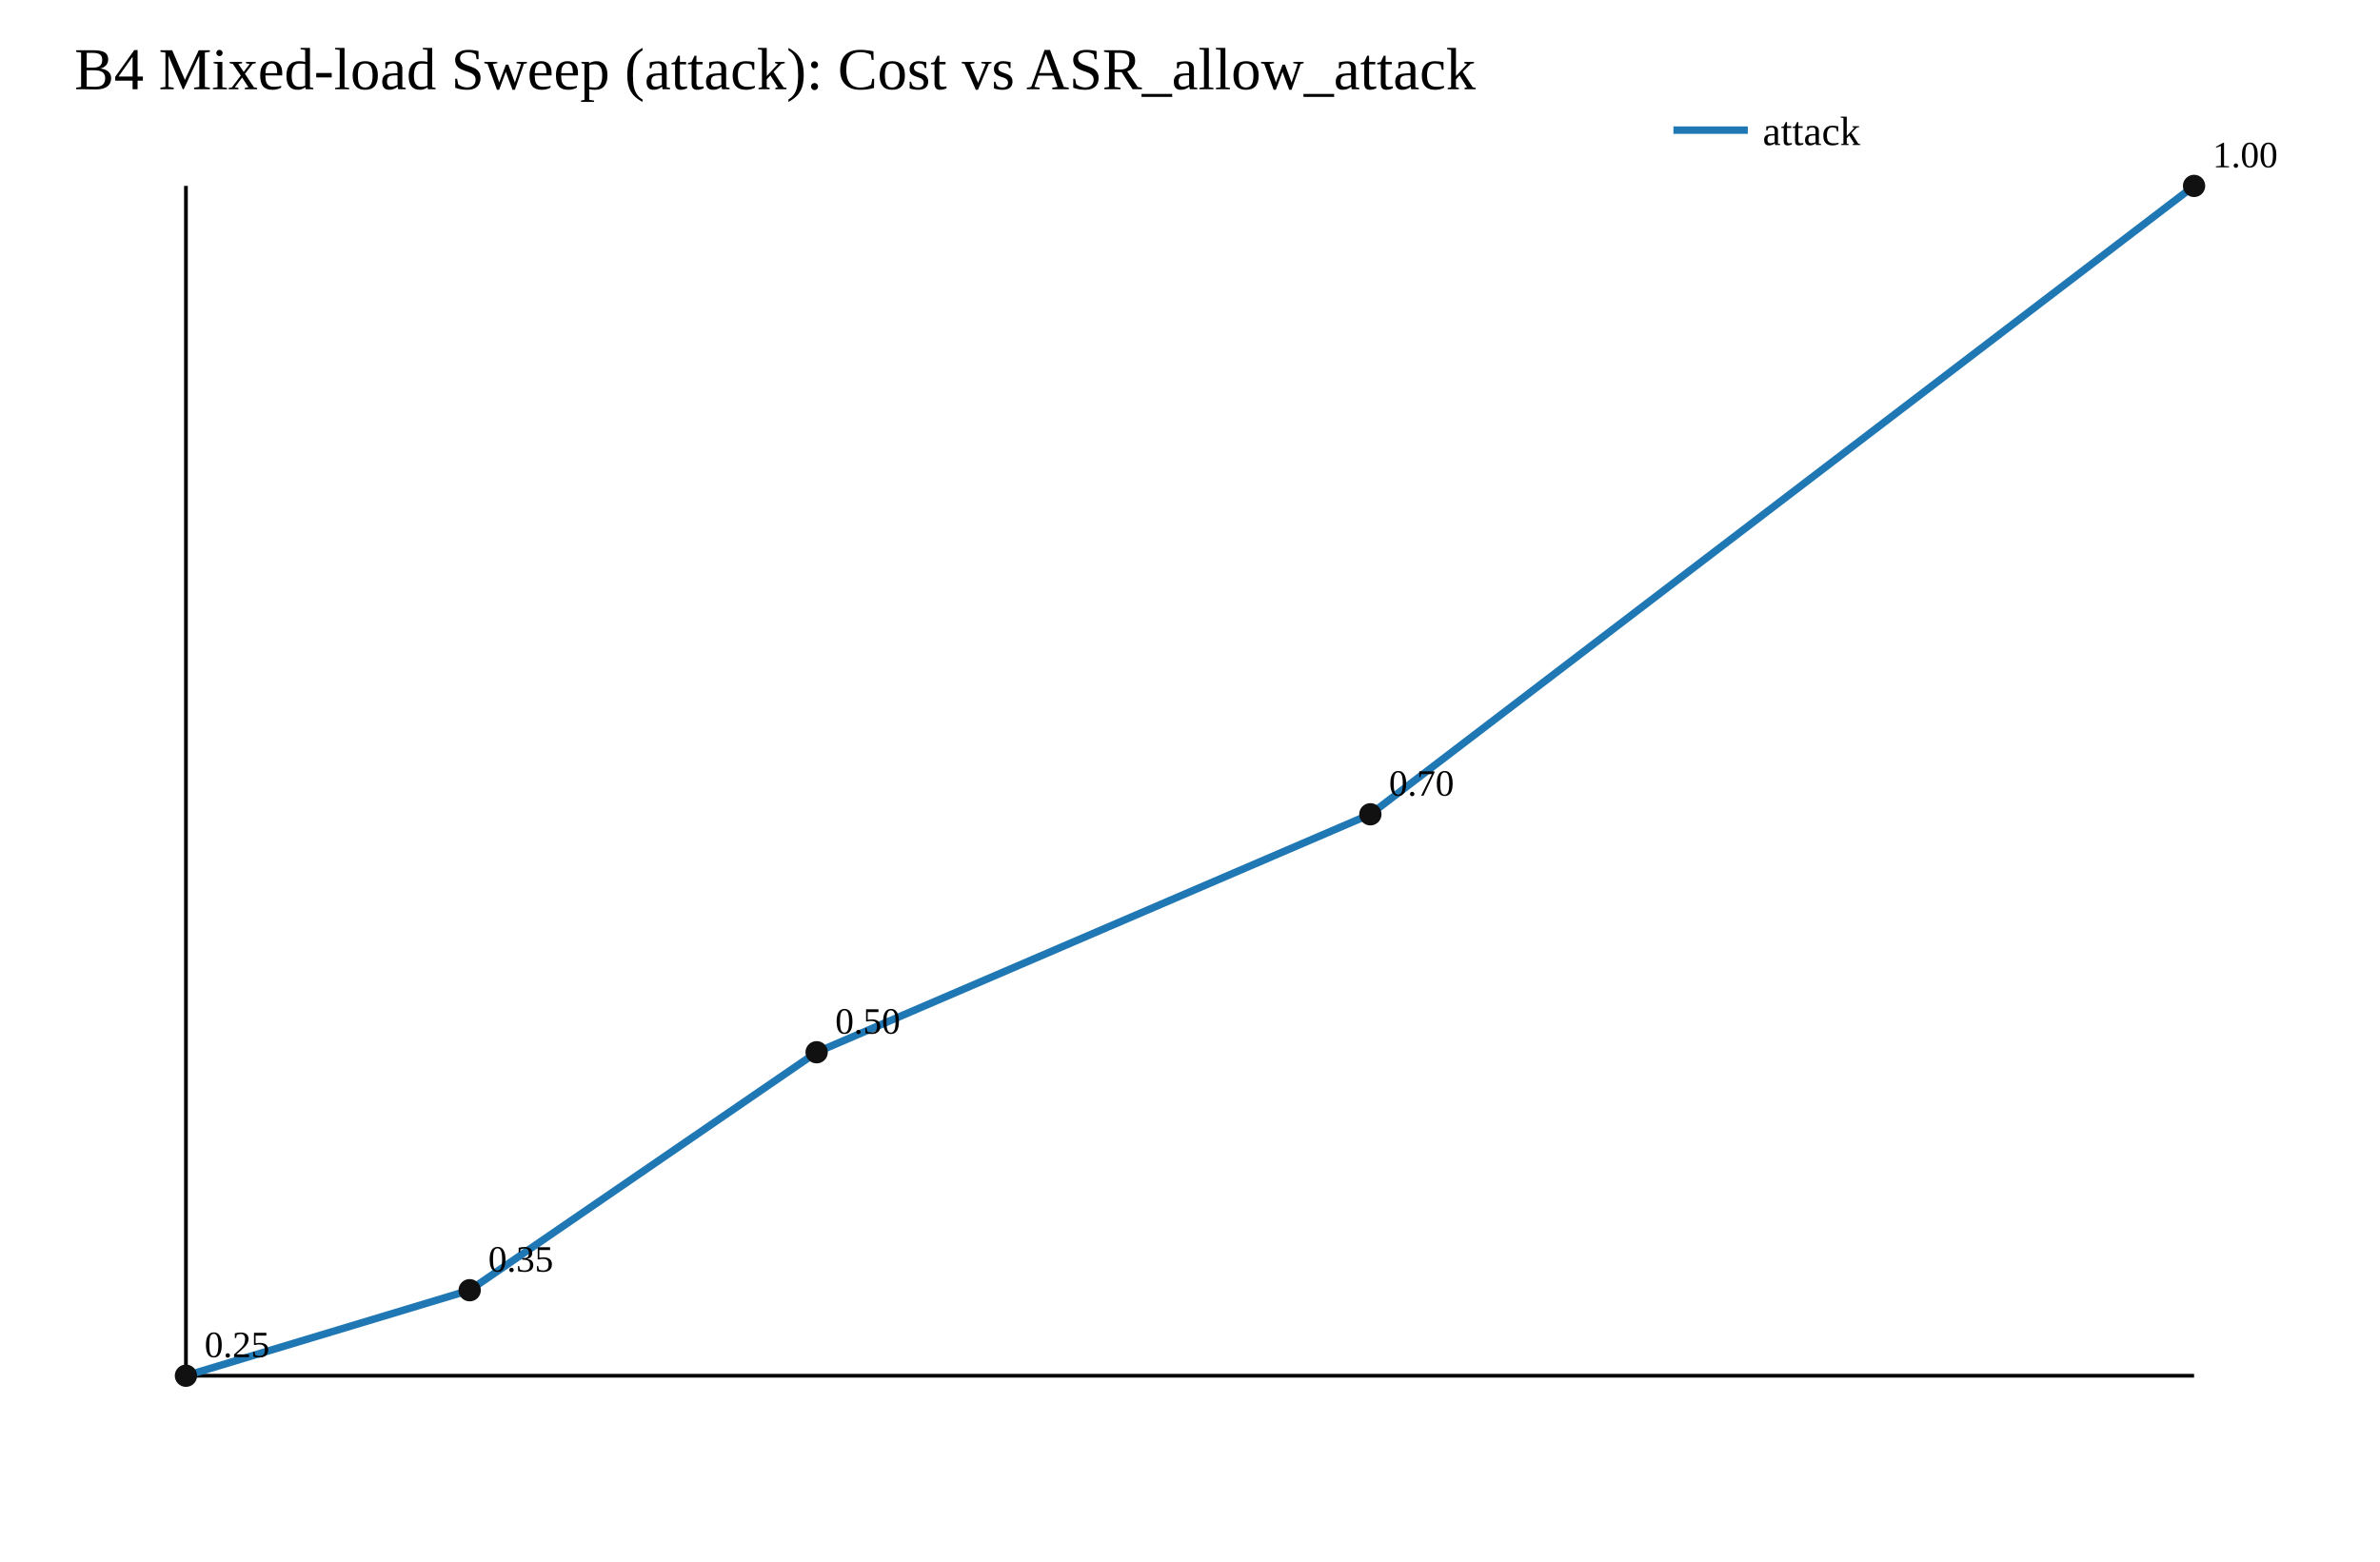
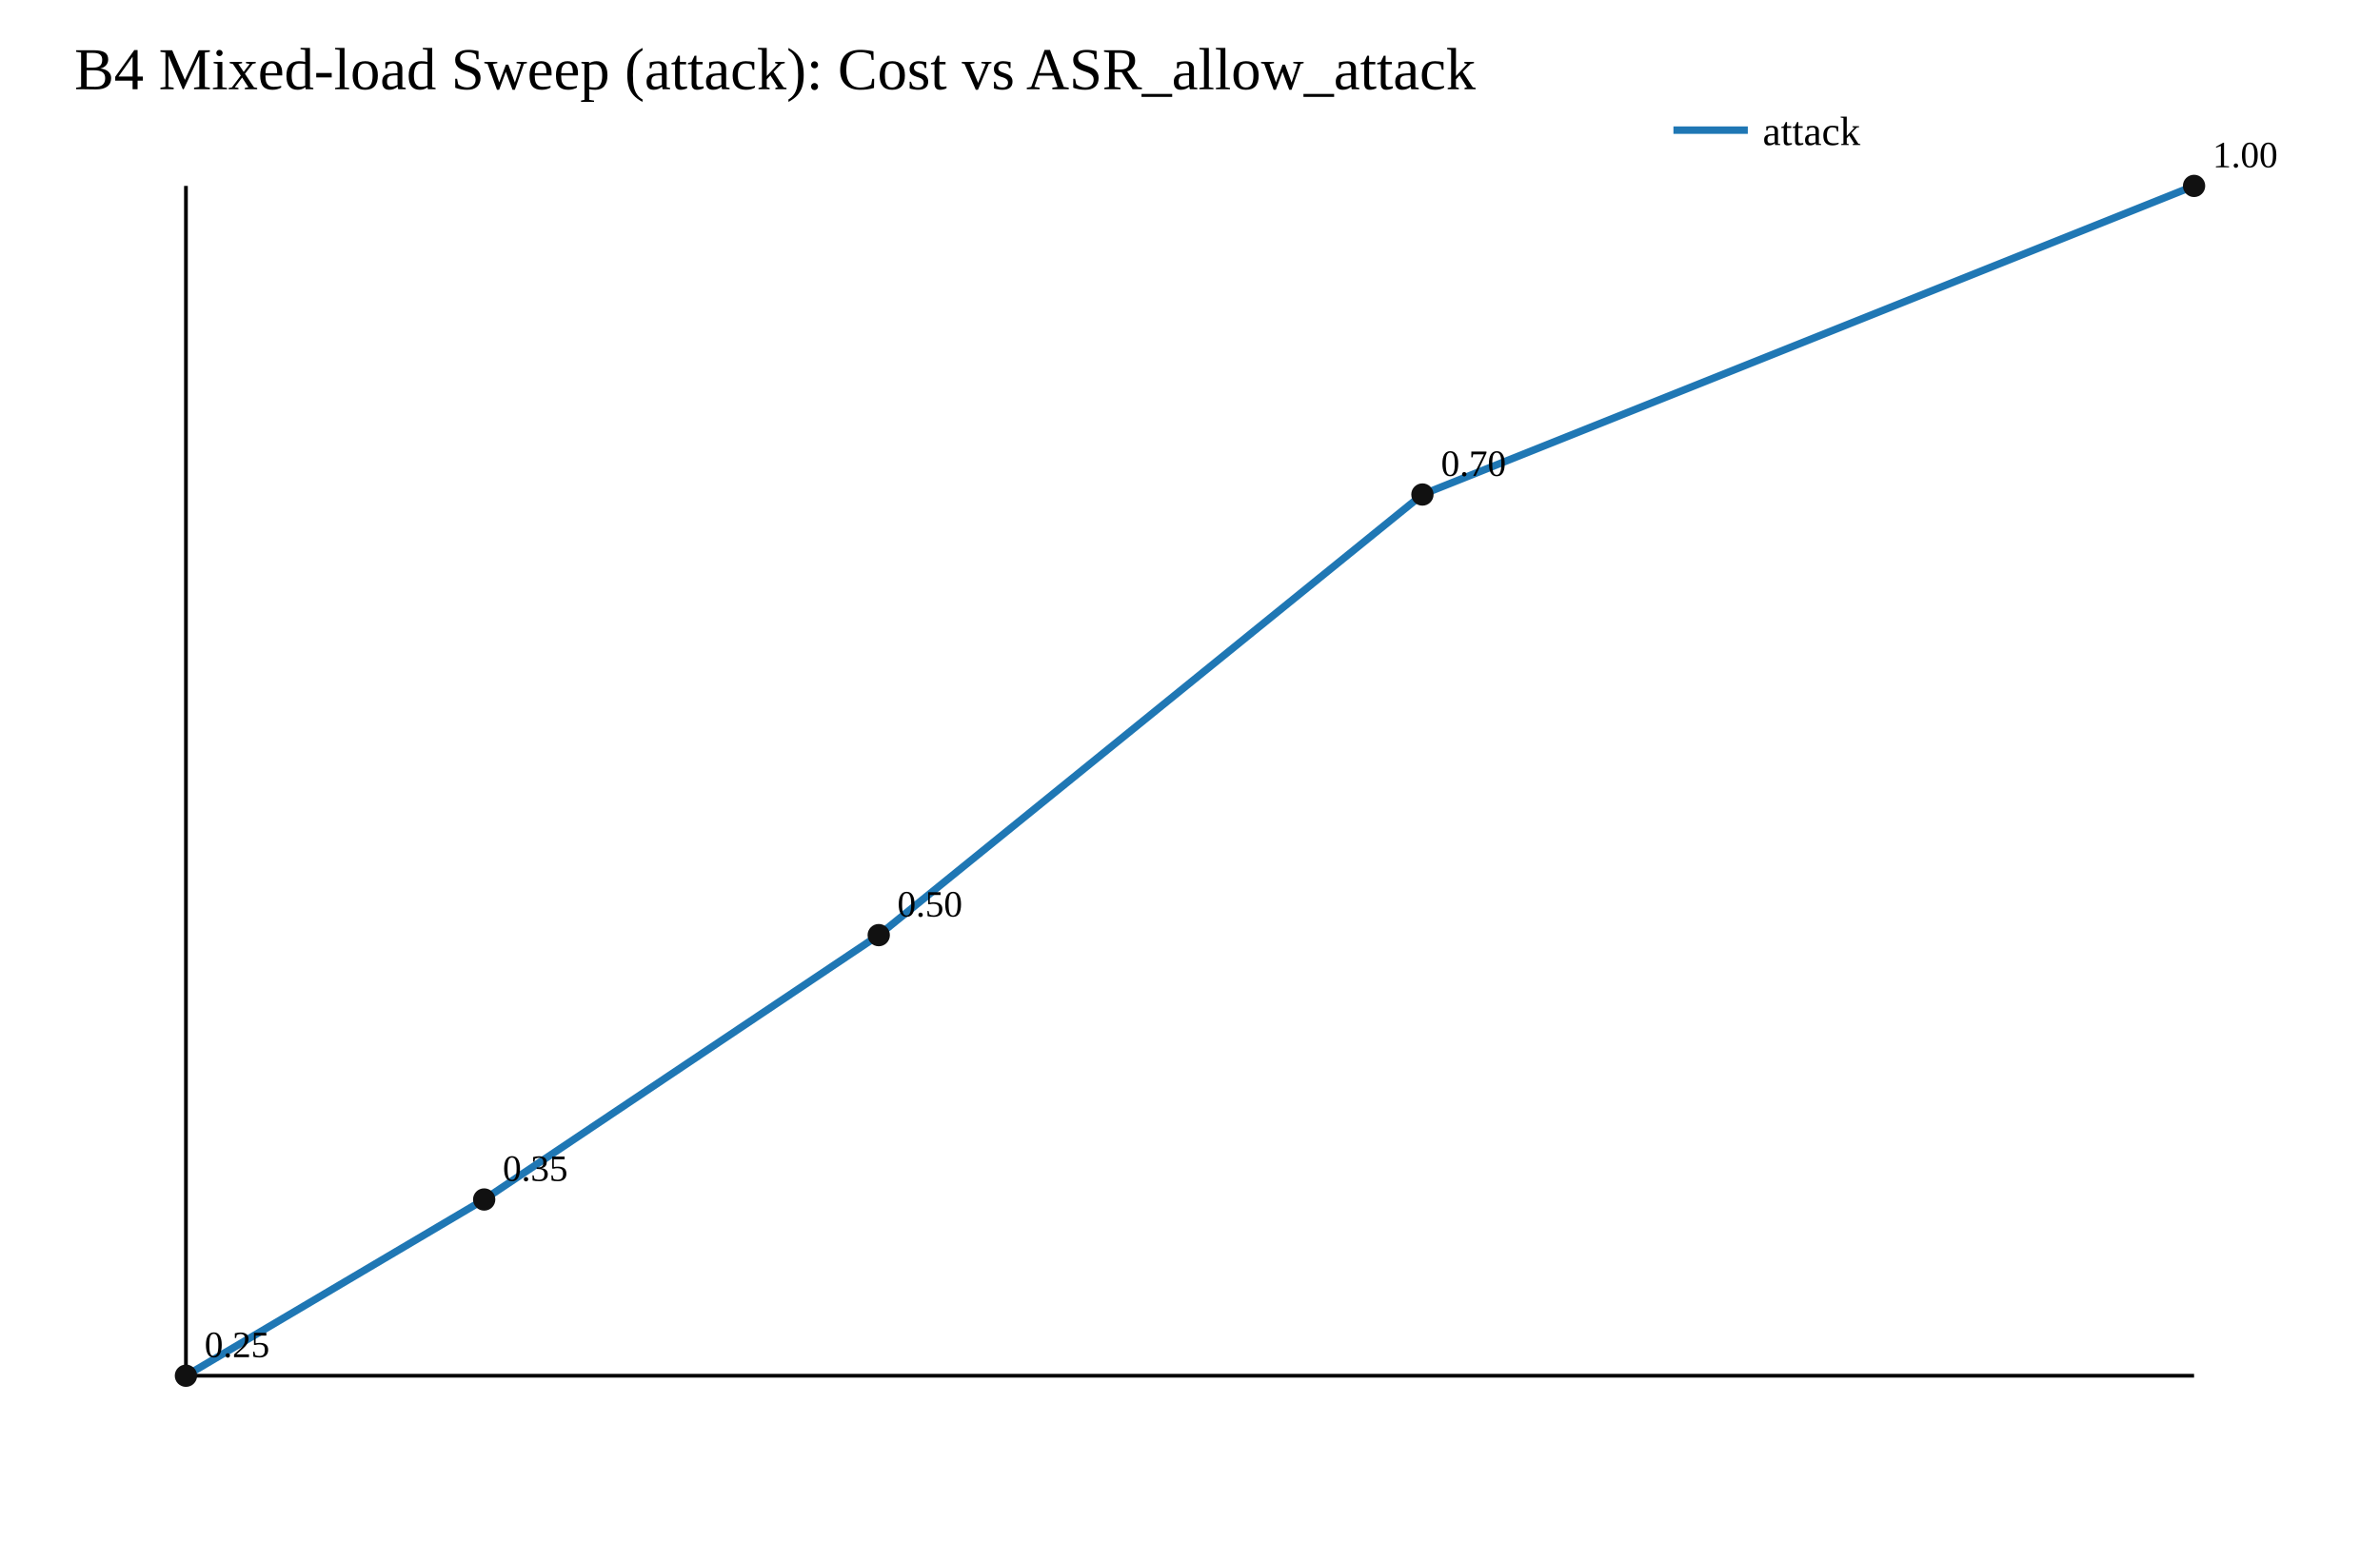
<svg xmlns="http://www.w3.org/2000/svg" width="640" height="420">
  <text x="20" y="24" font-size="16">B4 Mixed-load Sweep (attack): Cost vs ASR_allow_attack</text>
  <line x1="50" y1="370" x2="590" y2="370" stroke="black" />
  <line x1="50" y1="370" x2="50" y2="50" stroke="black" />
-   <polyline fill="none" stroke="#1f77b4" stroke-width="2" points="590.0,50.0 368.5,219.0 219.6,283.0 126.3,347.0 50.0,370.0" />
+   <polyline fill="none" stroke="#1f77b4" stroke-width="2" points="590.0,50.0 382.5,133.0 236.3,251.5 130.2,322.6 50.0,370.0" />
  <line x1="450" y1="35" x2="470" y2="35" stroke="#1f77b4" stroke-width="2" />
  <text x="474" y="39" font-size="11">attack</text>
  <circle cx="590.0" cy="50.0" r="3" fill="#111" />
  <text x="595.0" y="45.0" font-size="10">1.00</text>
-   <circle cx="368.5" cy="219.0" r="3" fill="#111" />
-   <text x="373.5" y="214.0" font-size="10">0.70</text>
-   <circle cx="219.6" cy="283.0" r="3" fill="#111" />
-   <text x="224.6" y="278.0" font-size="10">0.50</text>
-   <circle cx="126.3" cy="347.0" r="3" fill="#111" />
-   <text x="131.3" y="342.0" font-size="10">0.35</text>
+   <circle cx="382.5" cy="133.0" r="3" fill="#111" />
+   <text x="387.5" y="128.0" font-size="10">0.70</text>
+   <circle cx="236.3" cy="251.5" r="3" fill="#111" />
+   <text x="241.3" y="246.5" font-size="10">0.50</text>
+   <circle cx="130.2" cy="322.6" r="3" fill="#111" />
+   <text x="135.2" y="317.6" font-size="10">0.35</text>
  <circle cx="50.0" cy="370.0" r="3" fill="#111" />
  <text x="55.0" y="365.0" font-size="10">0.25</text>
</svg>
